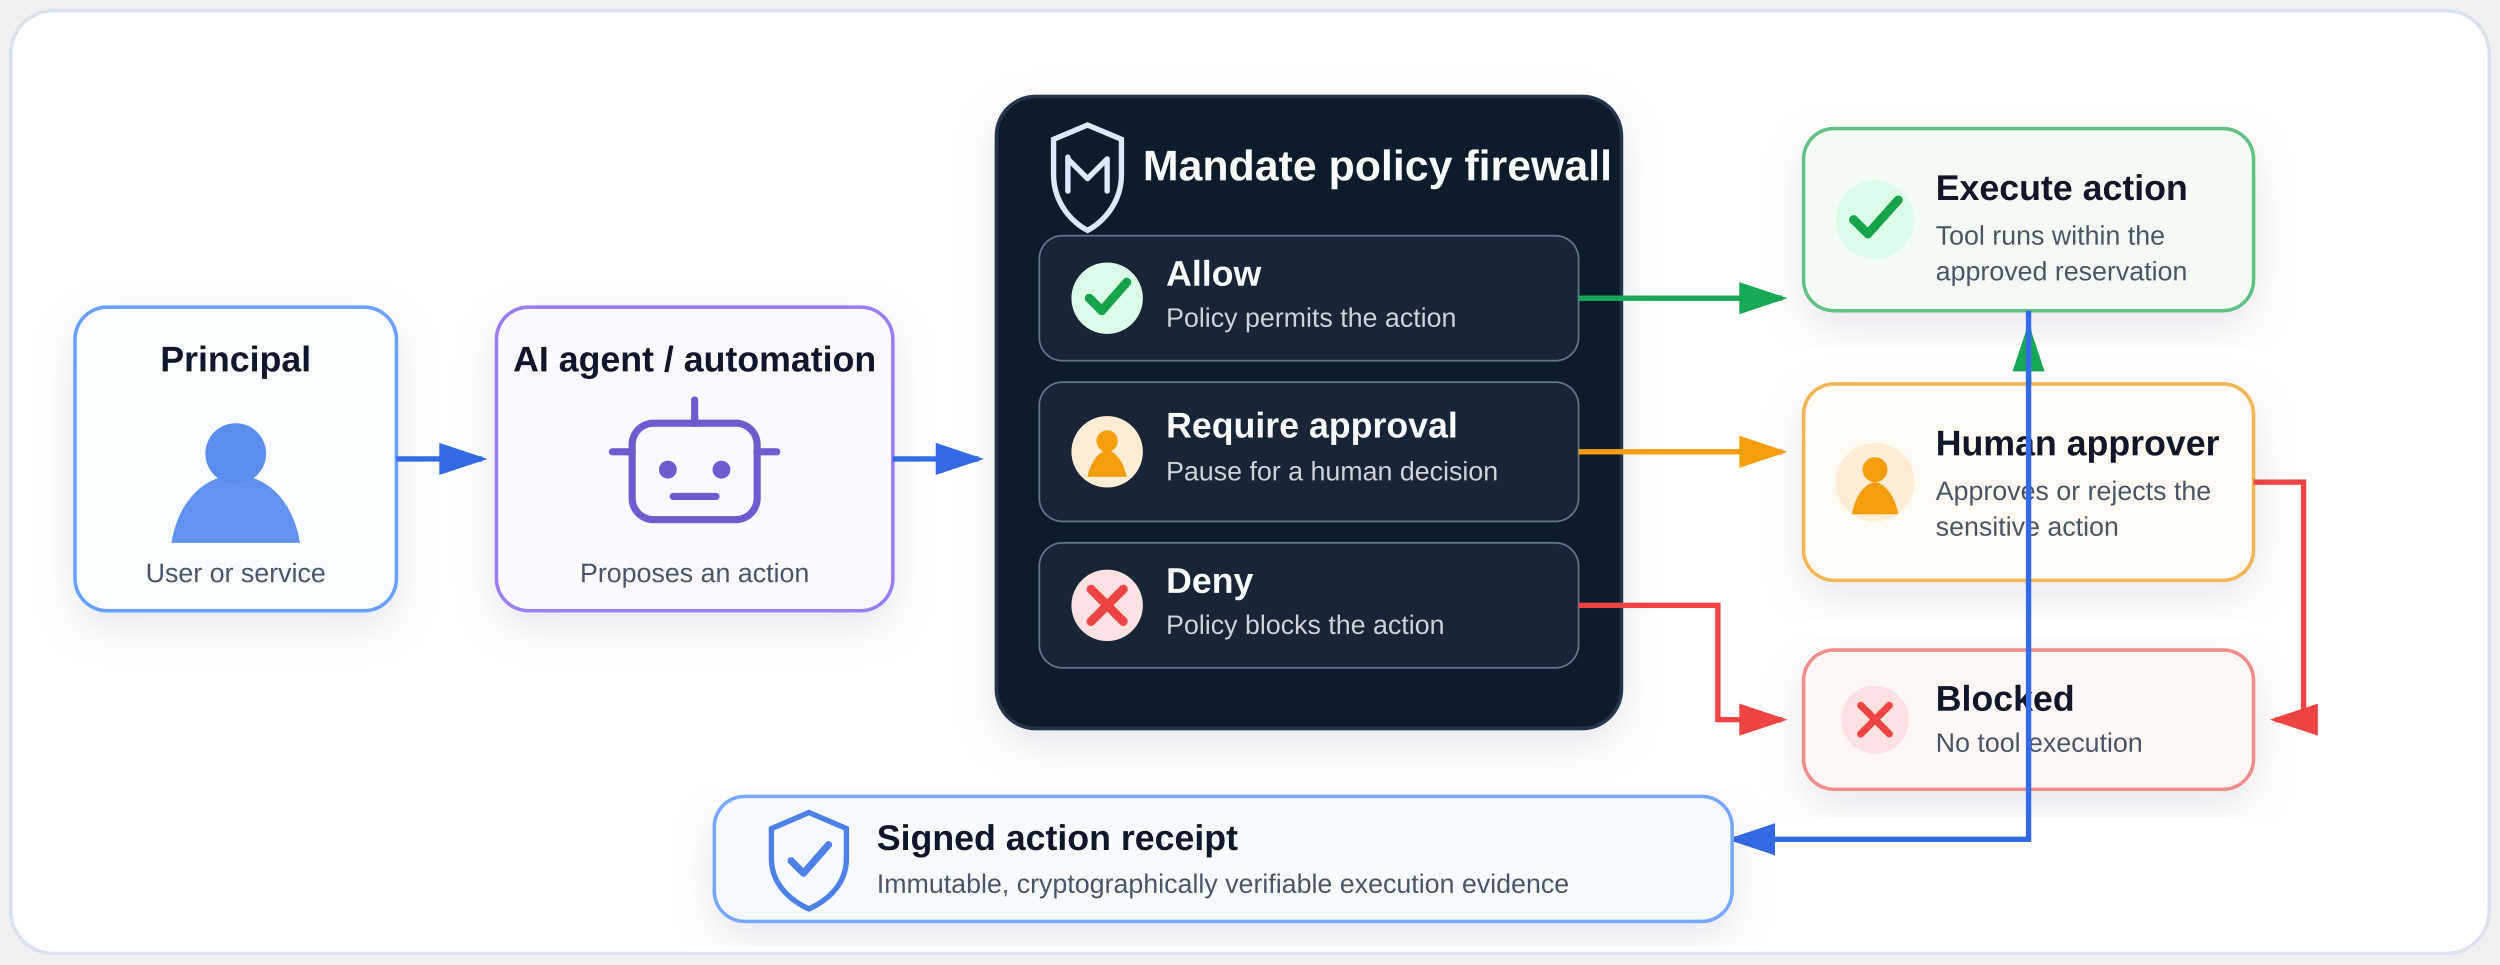
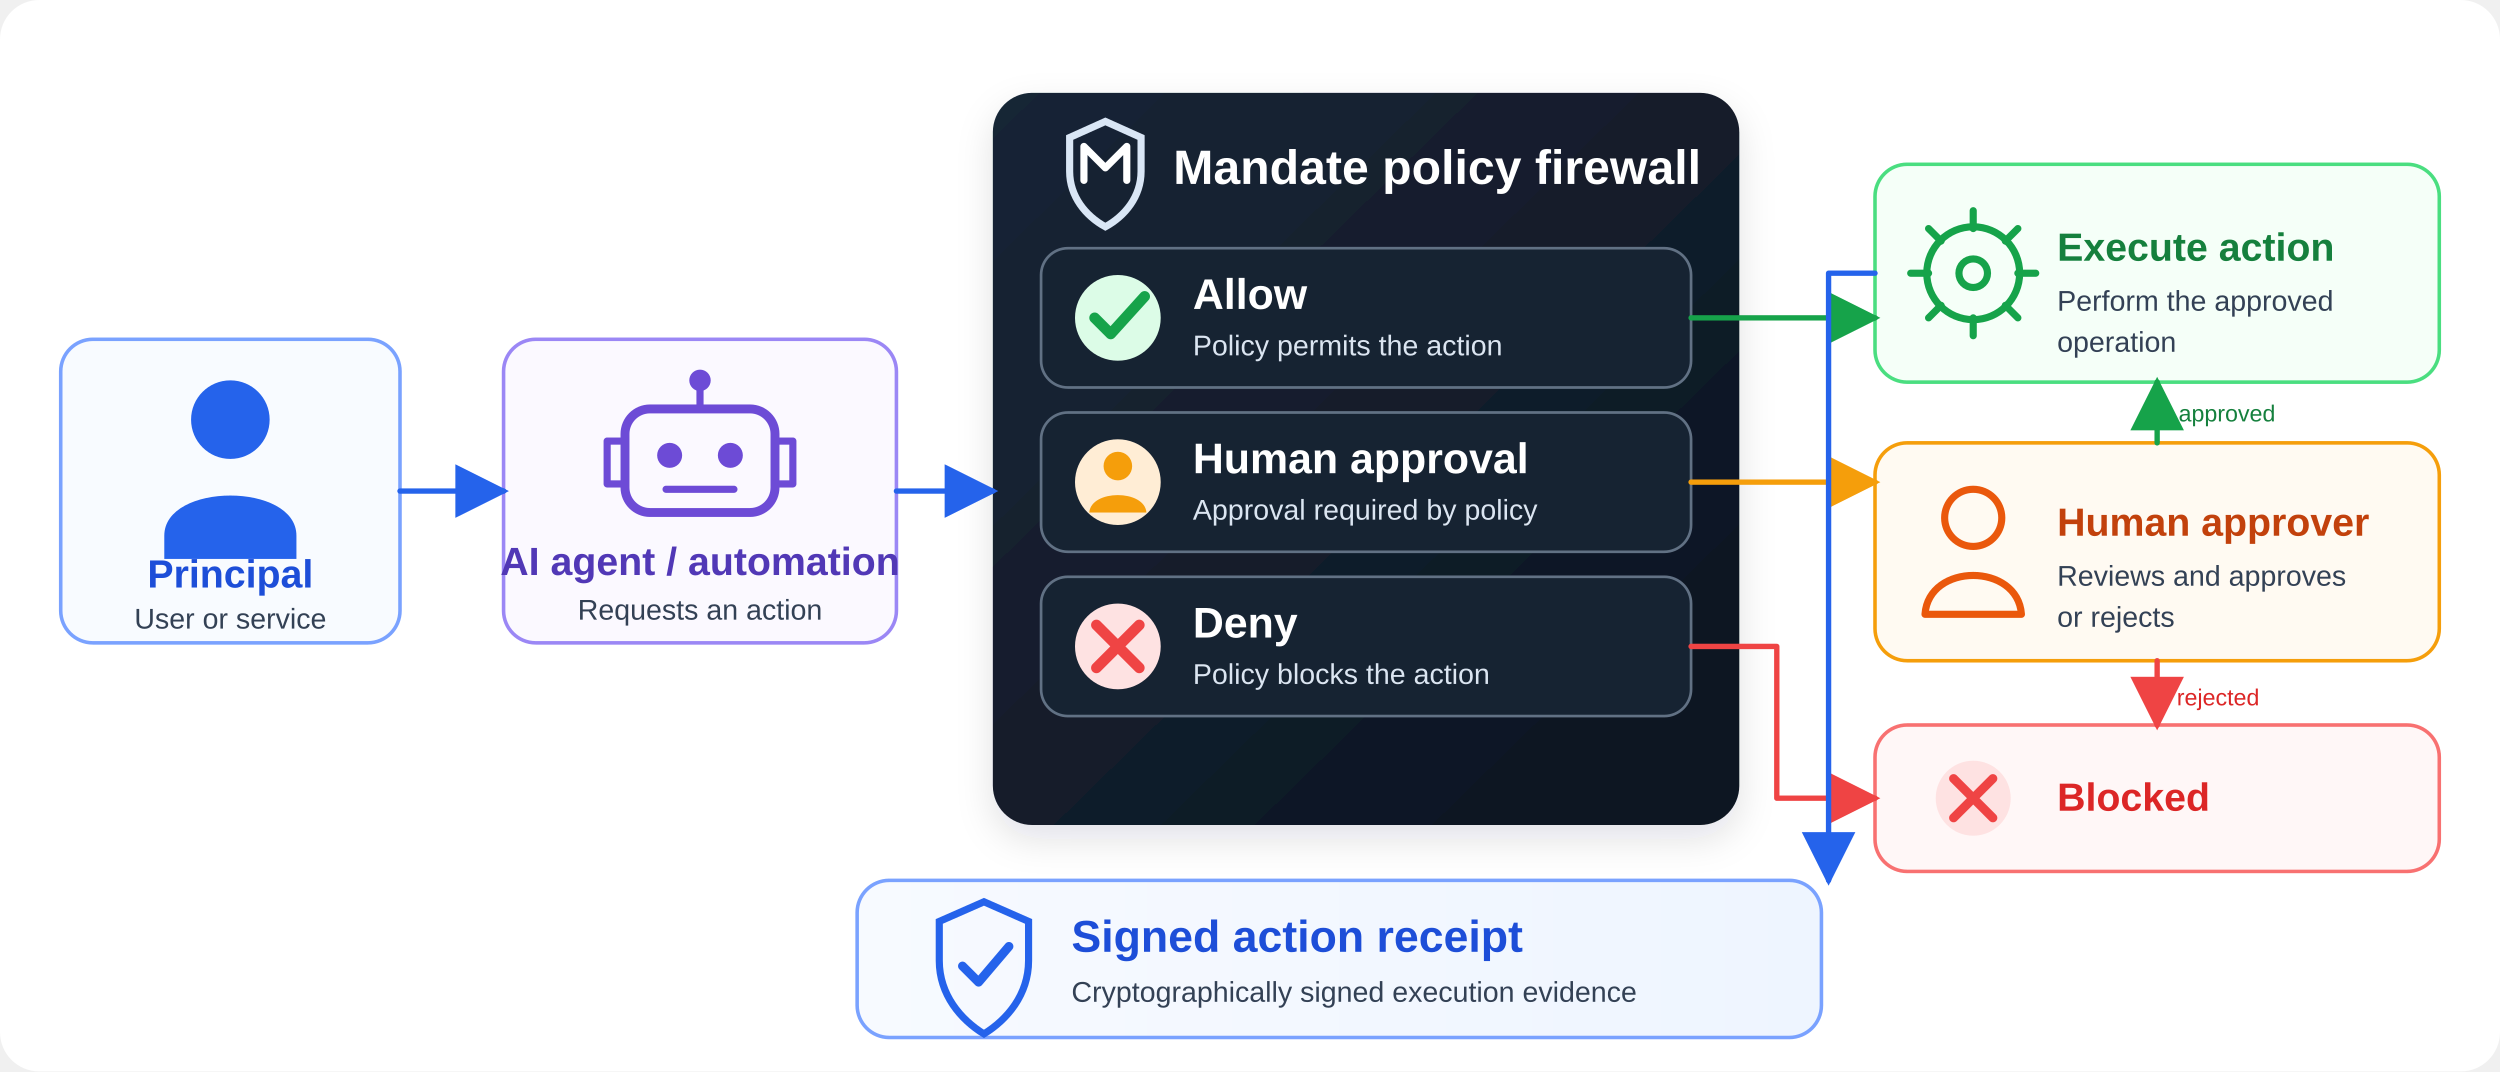
- <svg xmlns="http://www.w3.org/2000/svg" width="1400" height="540" viewBox="0 0 1400 540" role="img" aria-labelledby="title desc">
+ <svg xmlns="http://www.w3.org/2000/svg" width="1400" height="600" viewBox="0 0 1400 600" role="img" aria-labelledby="title desc">
  <defs>
-     <filter id="shadow" x="-20%" y="-20%" width="140%" height="140%">
-       <feDropShadow dx="0" dy="8" stdDeviation="12" flood-color="#0f172a" flood-opacity="0.10" />
+     <linearGradient id="firewall" x1="0" y1="0" x2="1" y2="1">
+       <stop offset="0" stop-color="#182536" />
+       <stop offset="1" stop-color="#0c1420" />
+     </linearGradient>
+     <linearGradient id="receipt" x1="0" y1="0" x2="1" y2="0">
+       <stop offset="0" stop-color="#f7faff" />
+       <stop offset="1" stop-color="#eef5ff" />
+     </linearGradient>
+     <filter id="shadow" x="-20%" y="-20%" width="140%" height="150%">
+       <feDropShadow dx="0" dy="8" stdDeviation="10" flood-color="#0f172a" flood-opacity="0.12" />
    </filter>
-     <marker id="arrow-blue" markerWidth="10" markerHeight="10" refX="8" refY="3" orient="auto" markerUnits="strokeWidth">
-       <path d="M0,0 L0,6 L9,3 z" fill="#356ae6" />
+     <marker id="arrow-blue" markerWidth="10" markerHeight="10" refX="9" refY="5" orient="auto" markerUnits="strokeWidth">
+       <path d="M0 0 L10 5 L0 10 Z" fill="#2563eb" />
    </marker>
-     <marker id="arrow-green" markerWidth="10" markerHeight="10" refX="8" refY="3" orient="auto" markerUnits="strokeWidth">
-       <path d="M0,0 L0,6 L9,3 z" fill="#18a957" />
+     <marker id="arrow-green" markerWidth="10" markerHeight="10" refX="9" refY="5" orient="auto" markerUnits="strokeWidth">
+       <path d="M0 0 L10 5 L0 10 Z" fill="#16a34a" />
    </marker>
-     <marker id="arrow-amber" markerWidth="10" markerHeight="10" refX="8" refY="3" orient="auto" markerUnits="strokeWidth">
-       <path d="M0,0 L0,6 L9,3 z" fill="#f59e0b" />
+     <marker id="arrow-orange" markerWidth="10" markerHeight="10" refX="9" refY="5" orient="auto" markerUnits="strokeWidth">
+       <path d="M0 0 L10 5 L0 10 Z" fill="#f59e0b" />
    </marker>
-     <marker id="arrow-red" markerWidth="10" markerHeight="10" refX="8" refY="3" orient="auto" markerUnits="strokeWidth">
-       <path d="M0,0 L0,6 L9,3 z" fill="#ef4444" />
+     <marker id="arrow-red" markerWidth="10" markerHeight="10" refX="9" refY="5" orient="auto" markerUnits="strokeWidth">
+       <path d="M0 0 L10 5 L0 10 Z" fill="#ef4444" />
    </marker>
    <style>
-       .label{font-family:-apple-system,BlinkMacSystemFont,"Segoe UI",Arial,sans-serif;fill:#0f172a}
-       .muted{font-family:-apple-system,BlinkMacSystemFont,"Segoe UI",Arial,sans-serif;fill:#475569}
-       .white{font-family:-apple-system,BlinkMacSystemFont,"Segoe UI",Arial,sans-serif;fill:#f8fafc}
-       .small{font-size:15px}
-       .body{font-size:17px}
-       .heading{font-size:20px;font-weight:700}
-       .title{font-size:24px;font-weight:750}
+       text { font-family: -apple-system, BlinkMacSystemFont, "Segoe UI", Arial, sans-serif; }
+       .label { font-size: 22px; font-weight: 700; }
+       .sub { font-size: 16px; fill: #334155; }
+       .white { fill: #ffffff; }
+       .muted-white { fill: #dbe5f1; }
+       .route { fill: none; stroke-width: 3; stroke-linecap: round; stroke-linejoin: round; }
    </style>
  </defs>
-   <rect x="6" y="6" width="1388" height="528" rx="24" fill="#ffffff" stroke="#d8e2f0" stroke-width="2" />
-   <g filter="url(#shadow)">
-     <rect x="42" y="172" width="180" height="170" rx="18" fill="#f8fbff" stroke="#6aa0ff" stroke-width="2" />
-   </g>
-   <text x="132" y="208" text-anchor="middle" class="label heading">Principal</text>
-   <circle cx="132" cy="254" r="17" fill="#5b8def" />
-   <path d="M96 304c4-25 20-38 36-38s32 13 36 38" fill="#5b8def" opacity="0.95" />
-   <text x="132" y="326" text-anchor="middle" class="muted small">User or service</text>
-   <g filter="url(#shadow)">
-     <rect x="278" y="172" width="222" height="170" rx="18" fill="#fbf9ff" stroke="#9c7df2" stroke-width="2" />
-   </g>
-   <text x="389" y="208" text-anchor="middle" class="label heading">AI agent / automation</text>
-   <rect x="354" y="237" width="70" height="54" rx="12" fill="none" stroke="#6d5bd0" stroke-width="4" />
-   <circle cx="374" cy="263" r="5" fill="#6d5bd0" />
-   <circle cx="404" cy="263" r="5" fill="#6d5bd0" />
-   <path d="M377 278h24" stroke="#6d5bd0" stroke-width="4" stroke-linecap="round" />
-   <path d="M389 224v13M343 253h11M424 253h11" stroke="#6d5bd0" stroke-width="4" stroke-linecap="round" />
-   <text x="389" y="326" text-anchor="middle" class="muted small">Proposes an action</text>
-   <path d="M222 257H270" fill="none" stroke="#356ae6" stroke-width="3" marker-end="url(#arrow-blue)" />
-   <path d="M500 257H548" fill="none" stroke="#356ae6" stroke-width="3" marker-end="url(#arrow-blue)" />
-   <g filter="url(#shadow)">
-     <rect x="558" y="54" width="350" height="354" rx="22" fill="#111b2b" stroke="#24364e" stroke-width="2" />
-   </g>
-   <path d="M590 78l19-8 19 8v20c0 16-11 27-19 31-8-4-19-15-19-31z" fill="none" stroke="#dbeafe" stroke-width="3" />
-   <path d="M598 88v19m0-18 11 11 11-11v18" fill="none" stroke="#dbeafe" stroke-width="3" stroke-linecap="round" stroke-linejoin="round" />
-   <text x="640" y="101" class="white title">Mandate policy firewall</text>
-   <rect x="582" y="132" width="302" height="70" rx="13" fill="#172536" stroke="#60748e" />
-   <circle cx="620" cy="167" r="20" fill="#dcfce7" />
-   <path d="M610 167l7 7 14-16" fill="none" stroke="#16a34a" stroke-width="5" stroke-linecap="round" stroke-linejoin="round" />
-   <text x="653" y="160" class="white heading">Allow</text>
-   <text x="653" y="183" class="white small" opacity="0.82">Policy permits the action</text>
-   <rect x="582" y="214" width="302" height="78" rx="13" fill="#172536" stroke="#60748e" />
-   <circle cx="620" cy="253" r="20" fill="#ffedd5" />
-   <circle cx="620" cy="247" r="6" fill="#f59e0b" />
-   <path d="M609 267c2-10 8-15 11-15s9 5 11 15" fill="#f59e0b" />
-   <text x="653" y="245" class="white heading">Require approval</text>
-   <text x="653" y="269" class="white small" opacity="0.82">Pause for a human decision</text>
-   <rect x="582" y="304" width="302" height="70" rx="13" fill="#172536" stroke="#60748e" />
-   <circle cx="620" cy="339" r="20" fill="#fee2e2" />
-   <path d="M611 330l18 18m0-18-18 18" stroke="#ef4444" stroke-width="5" stroke-linecap="round" />
-   <text x="653" y="332" class="white heading">Deny</text>
-   <text x="653" y="355" class="white small" opacity="0.82">Policy blocks the action</text>
-   <g filter="url(#shadow)">
-     <rect x="1010" y="72" width="252" height="102" rx="17" fill="#f3fbf5" stroke="#63c184" stroke-width="2" />
-   </g>
-   <circle cx="1050" cy="123" r="22" fill="#dcfce7" />
-   <path d="M1038 123l8 8 17-19" fill="none" stroke="#16a34a" stroke-width="5" stroke-linecap="round" stroke-linejoin="round" />
-   <text x="1084" y="112" class="label heading">Execute action</text>
-   <text x="1084" y="137" class="muted small">Tool runs within the</text>
-   <text x="1084" y="157" class="muted small">approved reservation</text>
-   <g filter="url(#shadow)">
-     <rect x="1010" y="215" width="252" height="110" rx="17" fill="#fffaf2" stroke="#f2b657" stroke-width="2" />
-   </g>
-   <circle cx="1050" cy="270" r="22" fill="#ffedd5" />
-   <circle cx="1050" cy="263" r="7" fill="#f59e0b" />
-   <path d="M1037 288c2-12 9-18 13-18s11 6 13 18" fill="#f59e0b" />
-   <text x="1084" y="255" class="label heading">Human approver</text>
-   <text x="1084" y="280" class="muted small">Approves or rejects the</text>
-   <text x="1084" y="300" class="muted small">sensitive action</text>
-   <g filter="url(#shadow)">
-     <rect x="1010" y="364" width="252" height="78" rx="17" fill="#fff6f6" stroke="#ef8c8c" stroke-width="2" />
-   </g>
-   <circle cx="1050" cy="403" r="19" fill="#fee2e2" />
-   <path d="M1042 395l16 16m0-16-16 16" stroke="#ef4444" stroke-width="4" stroke-linecap="round" />
-   <text x="1084" y="398" class="label heading">Blocked</text>
-   <text x="1084" y="421" class="muted small">No tool execution</text>
-   <path d="M884 167H998" fill="none" stroke="#18a957" stroke-width="3" marker-end="url(#arrow-green)" />
-   <path d="M884 253H998" fill="none" stroke="#f59e0b" stroke-width="3" marker-end="url(#arrow-amber)" />
-   <path d="M884 339H962V403H998" fill="none" stroke="#ef4444" stroke-width="3" marker-end="url(#arrow-red)" />
-   <path d="M1136 215V188H1136V184" fill="none" stroke="#18a957" stroke-width="3" marker-end="url(#arrow-green)" />
-   <path d="M1262 270H1290V403H1274" fill="none" stroke="#ef4444" stroke-width="3" marker-end="url(#arrow-red)" />
-   <path d="M1136 174V470H970" fill="none" stroke="#356ae6" stroke-width="3" marker-end="url(#arrow-blue)" />
-   <g filter="url(#shadow)">
-     <rect x="400" y="446" width="570" height="70" rx="17" fill="#f7faff" stroke="#79a7ff" stroke-width="2" />
-   </g>
-   <path d="M432 464l21-9 21 9v17c0 15-12 24-21 28-9-4-21-13-21-28z" fill="none" stroke="#4d80e8" stroke-width="3" />
-   <path d="M443 482l7 7 14-16" fill="none" stroke="#4d80e8" stroke-width="4" stroke-linecap="round" stroke-linejoin="round" />
-   <text x="491" y="476" class="label heading">Signed action receipt</text>
-   <text x="491" y="500" class="muted small">Immutable, cryptographically verifiable execution evidence</text>
+   <rect width="1400" height="600" rx="22" fill="#ffffff" />
+   <rect x="34" y="190" width="190" height="170" rx="18" fill="#f8fbff" stroke="#7aa2ff" stroke-width="2" />
+   <circle cx="129" cy="235" r="22" fill="#2563eb" />
+   <path d="M92 300 C92 270 166 270 166 300 V313 H92 Z" fill="#2563eb" />
+   <text x="129" y="329" text-anchor="middle" class="label" fill="#1d4ed8">Principal</text>
+   <text x="129" y="352" text-anchor="middle" class="sub">User or service</text>
+   <rect x="282" y="190" width="220" height="170" rx="18" fill="#fbf9ff" stroke="#9b87f5" stroke-width="2" />
+   <line x1="392" y1="217" x2="392" y2="229" stroke="#6d4bd6" stroke-width="4" />
+   <circle cx="392" cy="213" r="6" fill="#6d4bd6" />
+   <rect x="350" y="229" width="84" height="58" rx="14" fill="none" stroke="#6d4bd6" stroke-width="5" />
+   <circle cx="375" cy="255" r="7" fill="#6d4bd6" />
+   <circle cx="409" cy="255" r="7" fill="#6d4bd6" />
+   <path d="M373 274 H411" stroke="#6d4bd6" stroke-width="4" stroke-linecap="round" />
+   <path d="M350 247 H340 V271 H350 M434 247 H444 V271 H434" fill="none" stroke="#6d4bd6" stroke-width="4" stroke-linecap="round" stroke-linejoin="round" />
+   <text x="392" y="322" text-anchor="middle" class="label" fill="#5138b6">AI agent / automation</text>
+   <text x="392" y="347" text-anchor="middle" class="sub">Requests an action</text>
+   <rect x="556" y="52" width="418" height="410" rx="22" fill="url(#firewall)" filter="url(#shadow)" />
+   <path d="M599 77 L619 68 L639 77 V96 C639 110 630 121 619 127 C608 121 599 110 599 96 Z" fill="none" stroke="#d9e6f5" stroke-width="4" />
+   <path d="M607 101 V82 L619 94 L631 82 V101" fill="none" stroke="#ffffff" stroke-width="4" stroke-linecap="round" stroke-linejoin="round" />
+   <text x="657" y="103" font-size="27" font-weight="750" class="white">Mandate policy firewall</text>
+   <rect x="583" y="139" width="364" height="78" rx="15" fill="#162332" stroke="#617184" stroke-width="1.5" />
+   <circle cx="626" cy="178" r="24" fill="#dcfce7" />
+   <path d="M613 178 L622 187 L641 166" fill="none" stroke="#16a34a" stroke-width="6" stroke-linecap="round" stroke-linejoin="round" />
+   <text x="668" y="173" font-size="24" font-weight="700" class="white">Allow</text>
+   <text x="668" y="199" font-size="16" class="muted-white">Policy permits the action</text>
+   <rect x="583" y="231" width="364" height="78" rx="15" fill="#162332" stroke="#617184" stroke-width="1.5" />
+   <circle cx="626" cy="270" r="24" fill="#ffedd5" />
+   <circle cx="626" cy="261" r="8" fill="#f59e0b" />
+   <path d="M610 287 C611 274 641 274 642 287" fill="#f59e0b" />
+   <text x="668" y="265" font-size="24" font-weight="700" class="white">Human approval</text>
+   <text x="668" y="291" font-size="16" class="muted-white">Approval required by policy</text>
+   <rect x="583" y="323" width="364" height="78" rx="15" fill="#162332" stroke="#617184" stroke-width="1.5" />
+   <circle cx="626" cy="362" r="24" fill="#fee2e2" />
+   <path d="M614 350 L638 374 M638 350 L614 374" stroke="#ef4444" stroke-width="6" stroke-linecap="round" />
+   <text x="668" y="357" font-size="24" font-weight="700" class="white">Deny</text>
+   <text x="668" y="383" font-size="16" class="muted-white">Policy blocks the action</text>
+   <rect x="1050" y="92" width="316" height="122" rx="18" fill="#f5fff8" stroke="#4ade80" stroke-width="2" />
+   <circle cx="1105" cy="153" r="26" fill="none" stroke="#16a34a" stroke-width="4" />
+   <circle cx="1105" cy="153" r="8" fill="none" stroke="#16a34a" stroke-width="4" />
+   <path d="M1105 118 V128 M1105 178 V188 M1070 153 H1080 M1130 153 H1140 M1080 128 L1087 135 M1123 171 L1130 178 M1130 128 L1123 135 M1087 171 L1080 178" stroke="#16a34a" stroke-width="4" stroke-linecap="round" />
+   <text x="1152" y="146" class="label" fill="#15803d">Execute action</text>
+   <text x="1152" y="174" class="sub">Perform the approved</text>
+   <text x="1152" y="197" class="sub">operation</text>
+   <rect x="1050" y="248" width="316" height="122" rx="18" fill="#fffaf2" stroke="#f59e0b" stroke-width="2" />
+   <circle cx="1105" cy="290" r="16" fill="none" stroke="#ea580c" stroke-width="4" />
+   <path d="M1078 344 C1080 315 1130 315 1132 344 Z" fill="none" stroke="#ea580c" stroke-width="4" stroke-linejoin="round" />
+   <text x="1152" y="300" class="label" fill="#c2410c">Human approver</text>
+   <text x="1152" y="328" class="sub">Reviews and approves</text>
+   <text x="1152" y="351" class="sub">or rejects</text>
+   <rect x="1050" y="406" width="316" height="82" rx="18" fill="#fff7f7" stroke="#f87171" stroke-width="2" />
+   <circle cx="1105" cy="447" r="21" fill="#fee2e2" />
+   <path d="M1094 436 L1116 458 M1116 436 L1094 458" stroke="#ef4444" stroke-width="5" stroke-linecap="round" />
+   <text x="1152" y="454" class="label" fill="#dc2626">Blocked</text>
+   <rect x="480" y="493" width="540" height="88" rx="18" fill="url(#receipt)" stroke="#7aa2ff" stroke-width="2" />
+   <path d="M526 516 L551 505 L576 516 V538 C576 557 564 571 551 579 C538 571 526 557 526 538 Z" fill="none" stroke="#2563eb" stroke-width="4" />
+   <path d="M539 541 L548 550 L565 530" fill="none" stroke="#2563eb" stroke-width="5" stroke-linecap="round" stroke-linejoin="round" />
+   <text x="600" y="533" font-size="25" font-weight="700" fill="#1d4ed8">Signed action receipt</text>
+   <text x="600" y="561" class="sub">Cryptographically signed execution evidence</text>
+   <path d="M224 275 H282" class="route" stroke="#2563eb" marker-end="url(#arrow-blue)" />
+   <path d="M502 275 H556" class="route" stroke="#2563eb" marker-end="url(#arrow-blue)" />
+   <path d="M947 178 H1050" class="route" stroke="#16a34a" marker-end="url(#arrow-green)" />
+   <path d="M947 270 H1050" class="route" stroke="#f59e0b" marker-end="url(#arrow-orange)" />
+   <path d="M947 362 H995 V447 H1050" class="route" stroke="#ef4444" marker-end="url(#arrow-red)" />
+   <path d="M1208 248 V214" class="route" stroke="#16a34a" marker-end="url(#arrow-green)" />
+   <text x="1220" y="236" font-size="13" fill="#15803d">approved</text>
+   <path d="M1208 370 V406" class="route" stroke="#ef4444" marker-end="url(#arrow-red)" />
+   <text x="1219" y="395" font-size="13" fill="#dc2626">rejected</text>
+   <path d="M1050 153 H1024 V493" class="route" stroke="#2563eb" marker-end="url(#arrow-blue)" />
</svg>
